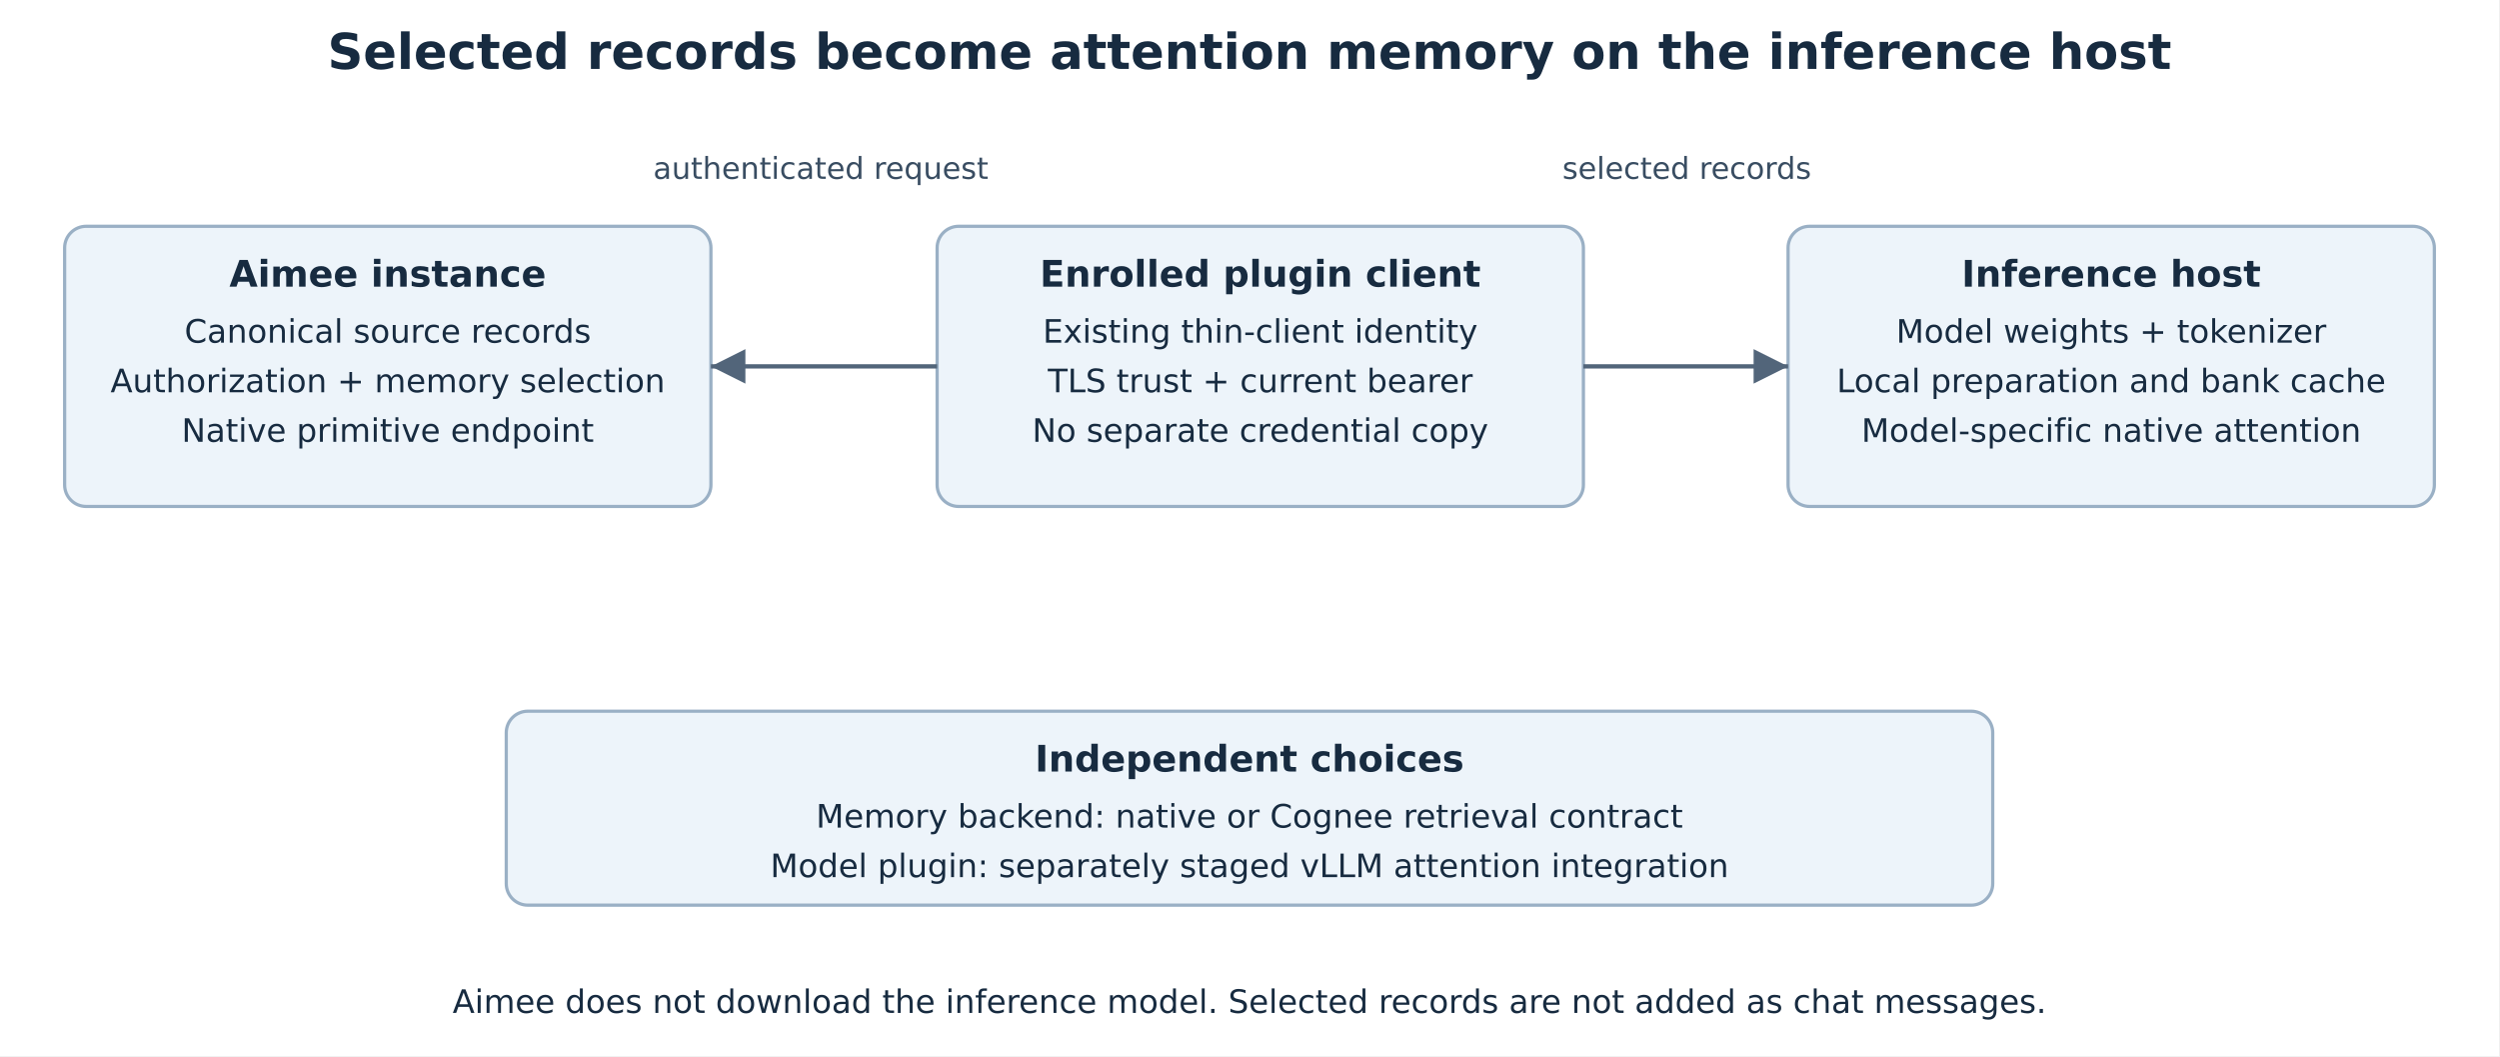
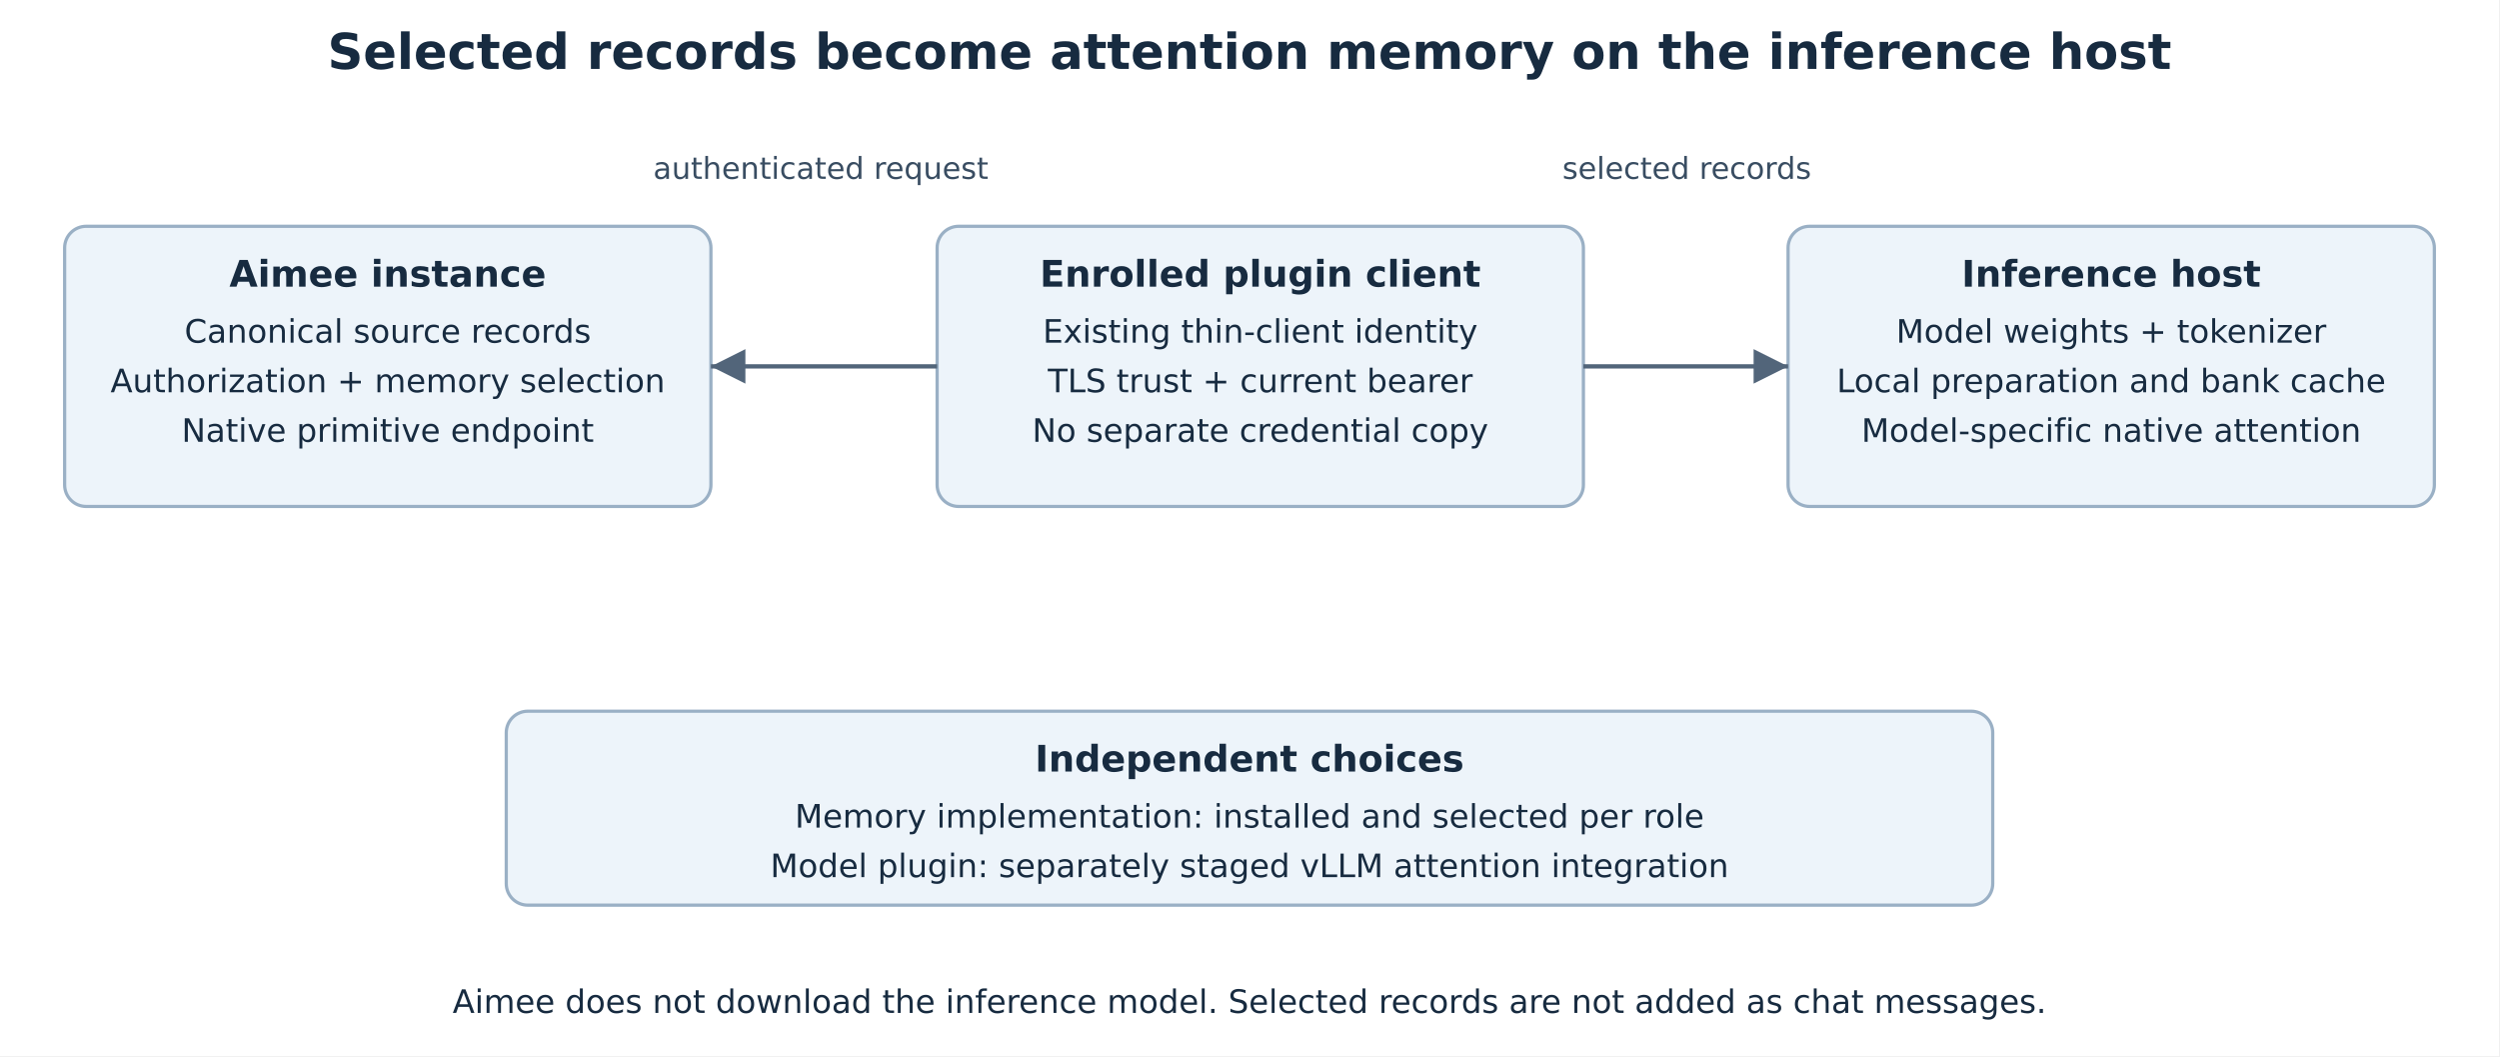
<svg xmlns="http://www.w3.org/2000/svg" width="1160" height="490" viewBox="0 0 1160 490" role="img" aria-labelledby="title desc">
  <defs>
    <marker id="arrow" markerWidth="10" markerHeight="10" refX="8" refY="4" orient="auto">
      <path d="M0,0 L8,4 L0,8" fill="#52657a" />
    </marker>
  </defs>
  <rect width="100%" height="100%" fill="#ffffff" />
  <style>text{font-family:DejaVu Sans,Arial,sans-serif;fill:#172b40}.title{font-size:23px;font-weight:700}.label{font-size:17px;font-weight:600}.body{font-size:15px}.edge{font-size:14px;fill:#394d62}</style>
  <text class="title" x="580.0" y="32" text-anchor="middle">Selected records become attention memory on the inference host</text>
  <rect x="30" y="105" width="300" height="130" rx="10" fill="#edf4fa" stroke="#9ab0c5" stroke-width="1.5" />
  <text class="label" x="180.0" y="133" text-anchor="middle">Aimee instance</text>
  <text class="body" x="180.0" y="159" text-anchor="middle">Canonical source records</text>
  <text class="body" x="180.0" y="182" text-anchor="middle">Authorization + memory selection</text>
  <text class="body" x="180.0" y="205" text-anchor="middle">Native primitive endpoint</text>
  <rect x="435" y="105" width="300" height="130" rx="10" fill="#edf4fa" stroke="#9ab0c5" stroke-width="1.5" />
  <text class="label" x="585.0" y="133" text-anchor="middle">Enrolled plugin client</text>
  <text class="body" x="585.0" y="159" text-anchor="middle">Existing thin-client identity</text>
  <text class="body" x="585.0" y="182" text-anchor="middle">TLS trust + current bearer</text>
  <text class="body" x="585.0" y="205" text-anchor="middle">No separate credential copy</text>
  <polyline points="435,170 330,170" fill="none" stroke="#52657a" stroke-width="2" marker-end="url(#arrow)" />
  <text class="edge" x="381" y="83" text-anchor="middle">authenticated request</text>
  <rect x="830" y="105" width="300" height="130" rx="10" fill="#edf4fa" stroke="#9ab0c5" stroke-width="1.5" />
  <text class="label" x="980.0" y="133" text-anchor="middle">Inference host</text>
  <text class="body" x="980.0" y="159" text-anchor="middle">Model weights + tokenizer</text>
  <text class="body" x="980.0" y="182" text-anchor="middle">Local preparation and bank cache</text>
  <text class="body" x="980.0" y="205" text-anchor="middle">Model-specific native attention</text>
  <polyline points="735,170 830,170" fill="none" stroke="#52657a" stroke-width="2" marker-end="url(#arrow)" />
  <text class="edge" x="783" y="83" text-anchor="middle">selected records</text>
  <rect x="235" y="330" width="690" height="90" rx="10" fill="#edf4fa" stroke="#9ab0c5" stroke-width="1.5" />
  <text class="label" x="580.0" y="358" text-anchor="middle">Independent choices</text>
-   <text class="body" x="580.0" y="384" text-anchor="middle">Memory backend: native or Cognee retrieval contract</text>
+   <text class="body" x="580.0" y="384" text-anchor="middle">Memory implementation: installed and selected per role</text>
  <text class="body" x="580.0" y="407" text-anchor="middle">Model plugin: separately staged vLLM attention integration</text>
  <text class="body" x="580" y="470" text-anchor="middle">Aimee does not download the inference model. Selected records are not added as chat messages.</text>
</svg>
